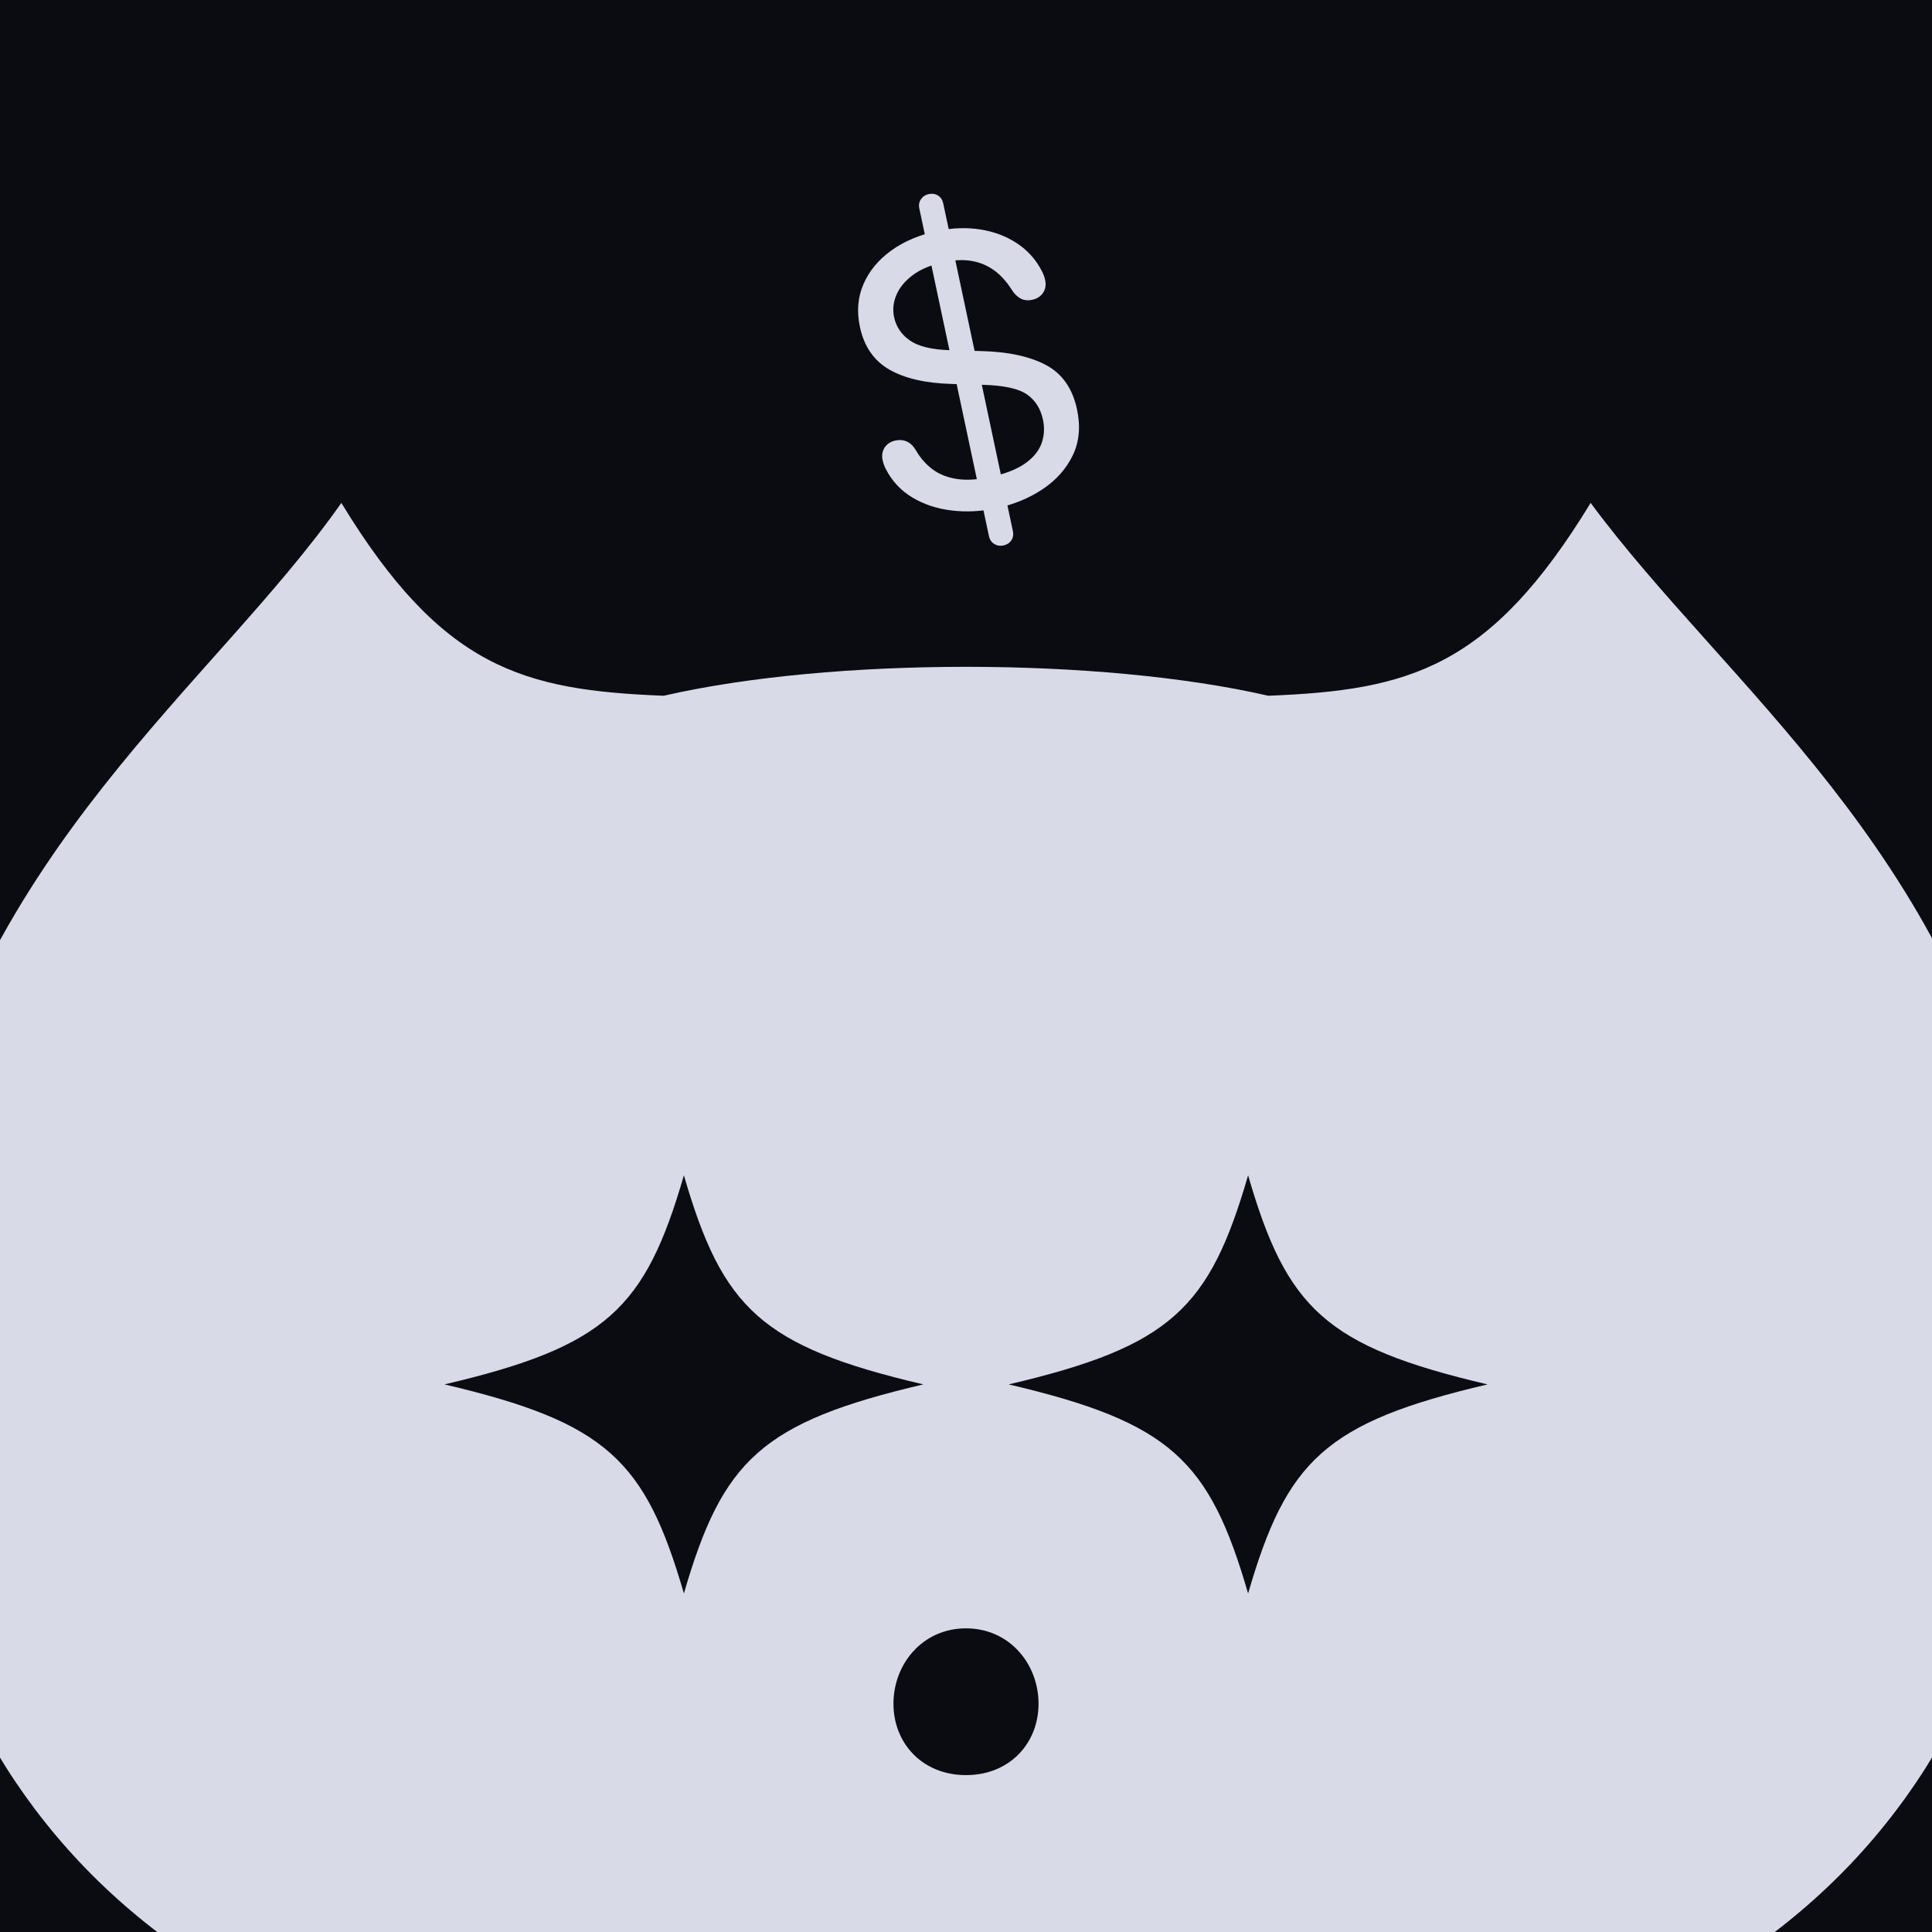
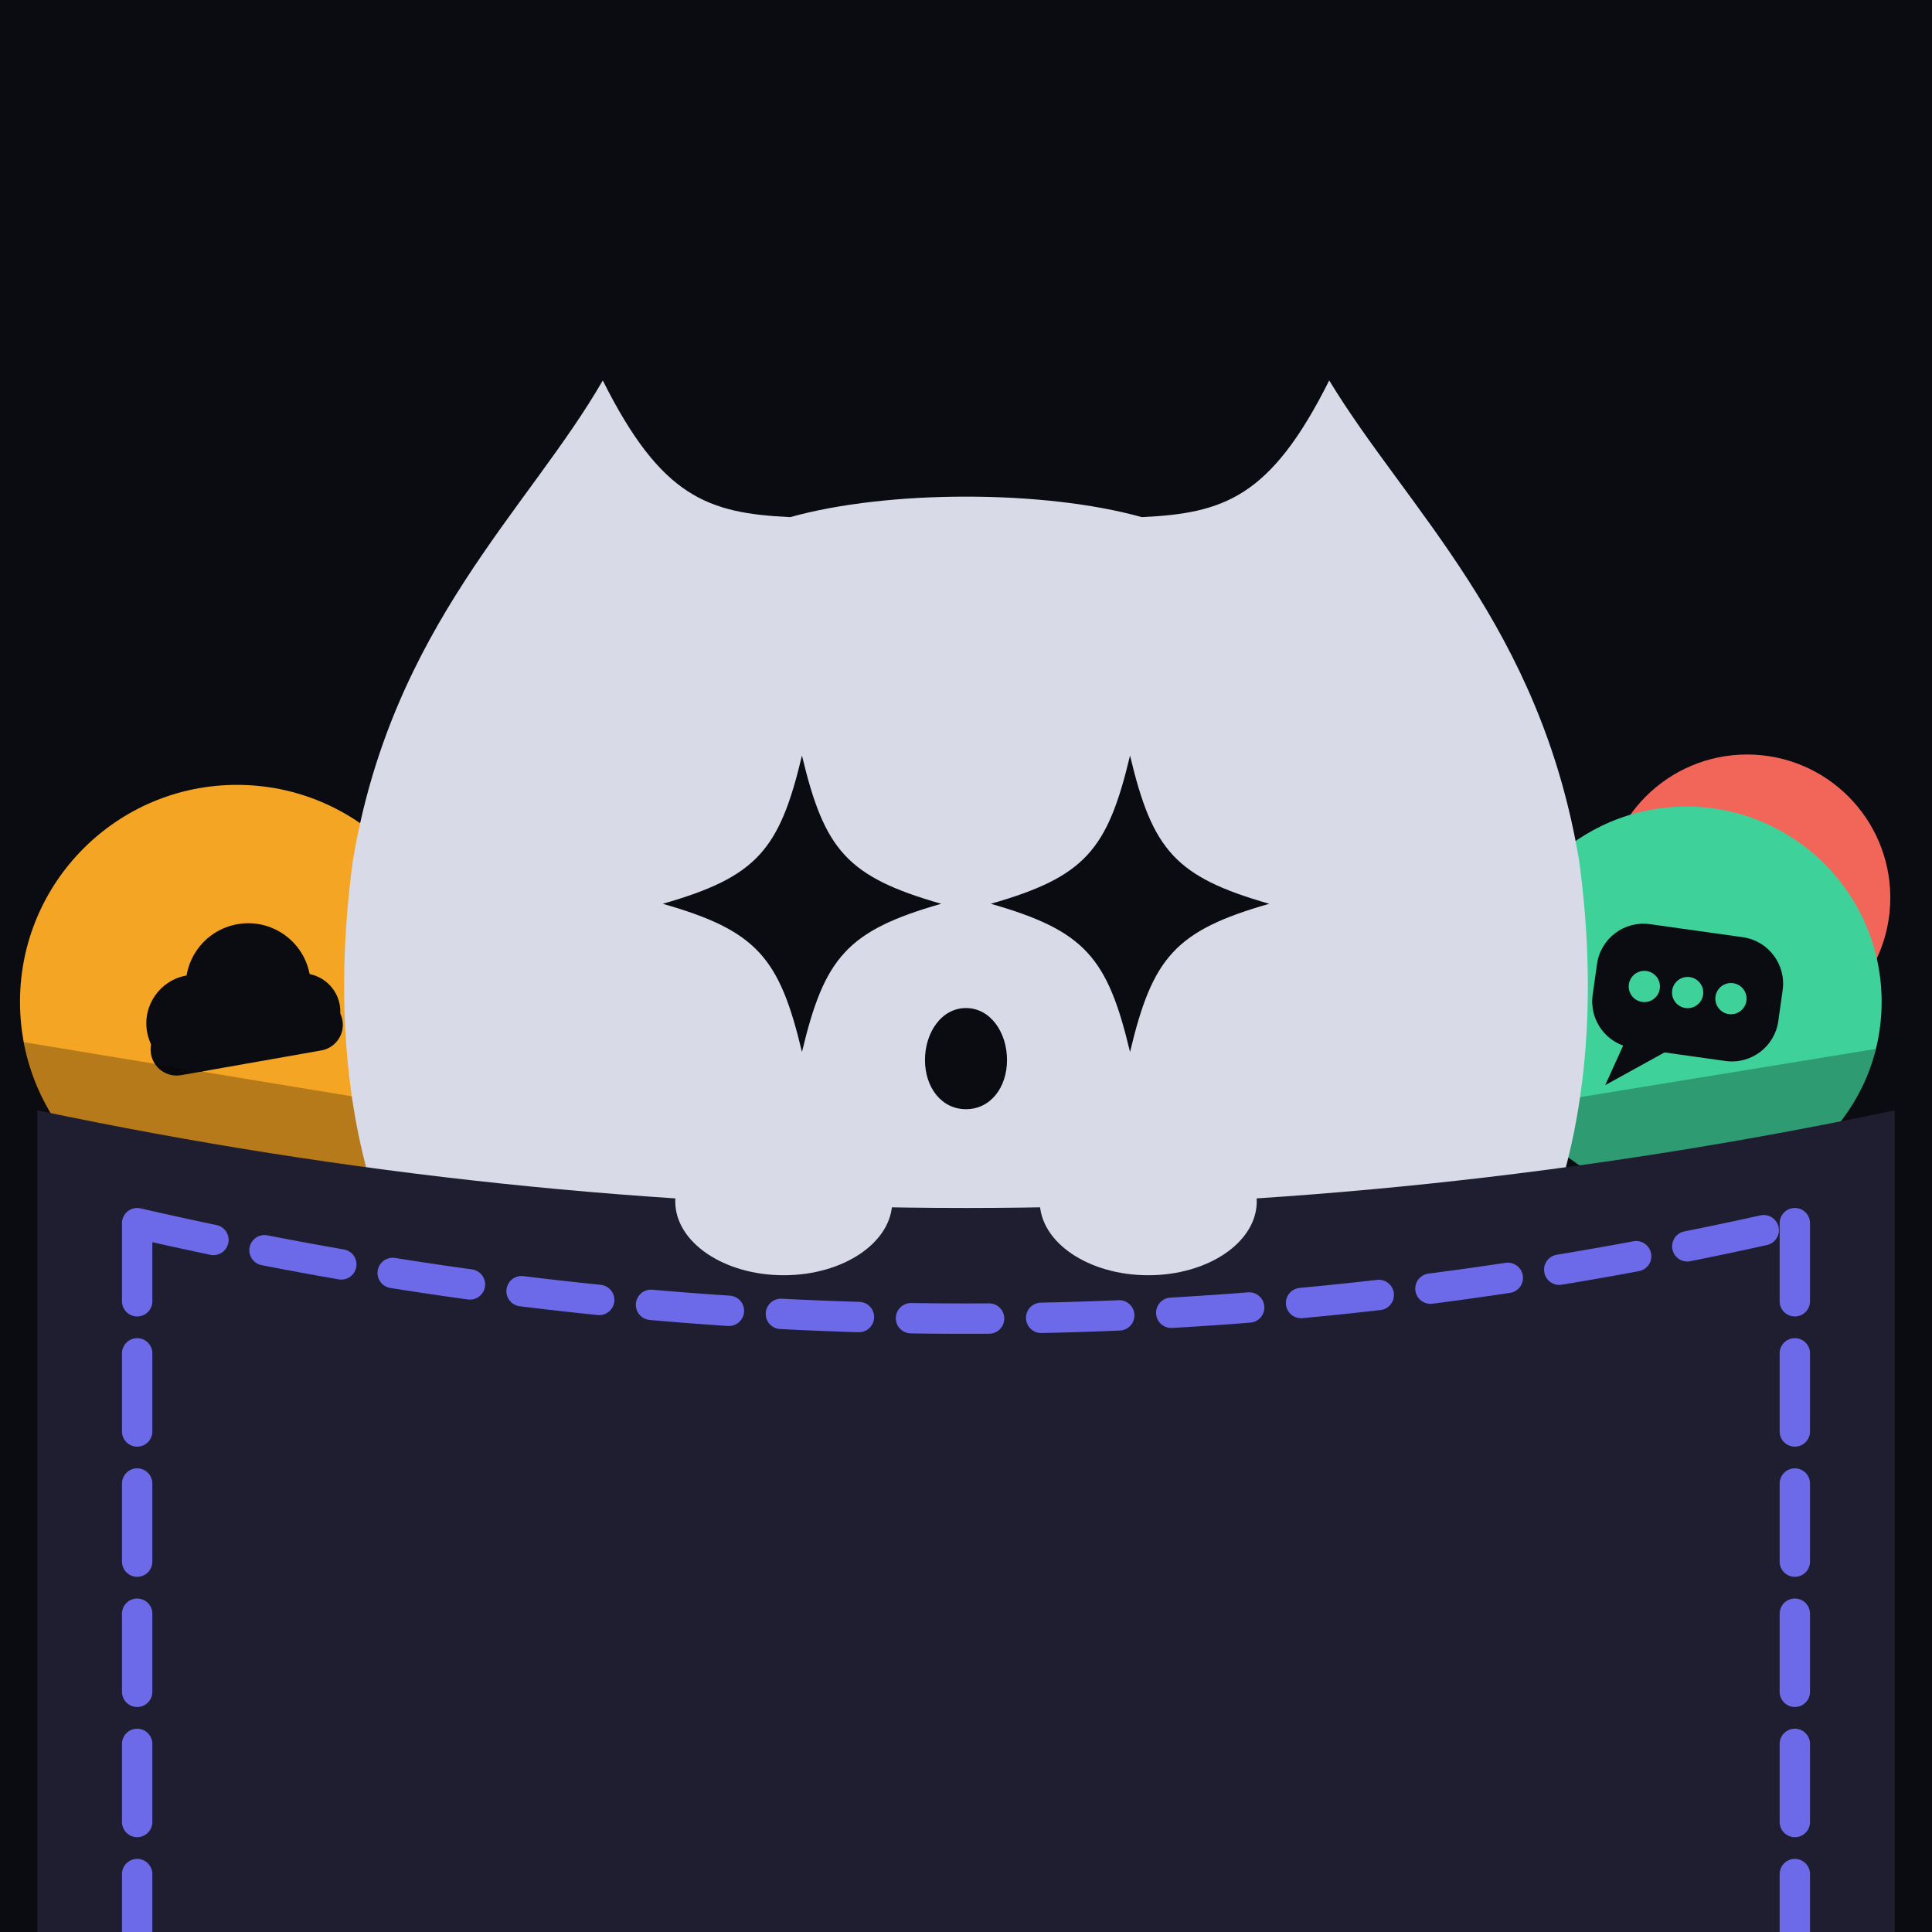
<svg xmlns="http://www.w3.org/2000/svg" viewBox="0 0 1024 1024" width="1024" height="1024">
-   <rect width="1024" height="1024" fill="#0B0B12" />
-   <g transform="translate(512 196) rotate(-12) scale(0.108 -0.108) translate(-617.5 -721.5)" fill="#D8DAE8">
-     <path d="M618 -160Q593 -160 575.5 -143.5Q558 -127 558 -100V1543Q558 1570 575.5 1586.5Q593 1603 618 1603Q644 1603 661.0 1586.5Q678 1570 678 1543V-100Q678 -127 661.0 -143.5Q644 -160 618 -160ZM622 26Q507 26 404.5 61.0Q302 96 229.5 163.5Q157 231 131 328Q128 339 126.5 350.5Q125 362 125 373Q125 409 148.0 431.5Q171 454 207 454Q238 454 261.0 437.0Q284 420 296 383Q315 325 354.0 279.5Q393 234 459.0 208.0Q525 182 624 182Q737 182 805.5 211.5Q874 241 905.0 291.0Q936 341 936 404Q936 487 884.5 541.5Q833 596 684 632L535 668Q348 713 250.0 800.5Q152 888 152 1036Q152 1153 213.5 1238.5Q275 1324 381.0 1370.5Q487 1417 622 1417Q734 1417 829.5 1380.5Q925 1344 991.5 1276.5Q1058 1209 1083 1116Q1086 1105 1087.5 1093.5Q1089 1082 1089 1071Q1089 1035 1066.0 1012.5Q1043 990 1007 990Q972 990 950.5 1009.5Q929 1029 918 1061Q893 1128 852.5 1172.0Q812 1216 755.0 1238.5Q698 1261 622 1261Q525 1261 459.0 1230.5Q393 1200 359.5 1151.5Q326 1103 326 1048Q326 975 378.0 919.5Q430 864 560 832L709 796Q902 750 1006.0 663.0Q1110 576 1110 418Q1110 288 1042.0 201.0Q974 114 863.0 70.0Q752 26 622 26Z" />
-   </g>
-   <g transform="translate(512 652) scale(1.78 1.46) translate(-512 -500)">
-     <path d="M326 236 C 356 296 380 304 422 306 C 472 292 552 292 602 306 C 644 304 668 296 698 236 C 738 302 806 362 826 482 C 846 630 800 766 660 806 C 580 828 444 828 364 806 C 224 766 178 630 198 482 C 218 362 288 302 326 236 Z" fill="#D8DAE8" />
-     <g transform="translate(428 556) scale(1.15) translate(-436 -556)">
-       <path d="M436 490 C 446 532 456 544 498 556 C 456 568 446 580 436 622 C 426 580 416 568 374 556 C 416 544 426 532 436 490 Z" fill="#0B0B12" />
-     </g>
-     <g transform="translate(596 556) scale(1.15) translate(-588 -556)">
-       <path d="M588 490 C 598 532 608 544 650 556 C 608 568 598 580 588 622 C 578 580 568 568 526 556 C 568 544 578 532 588 490 Z" fill="#0B0B12" />
-     </g>
-     <g transform="translate(512 682) scale(0.72) translate(-512 -682)">
-       <path d="M512 630 C 530 630 542 648 542 668 C 542 688 530 704 512 704 C 494 704 482 688 482 668 C 482 648 494 630 512 630 Z" fill="#0B0B12" />
-     </g>
-   </g>
+   <path d="M0 0 L1024 0 L1024 1024 L0 1024 Z" fill="#0B0B12" />
+   <path d="M850.1 475.8 A75.9 75.9 0 1 0 1001.9 475.8 A75.9 75.9 0 1 0 850.1 475.8 Z" fill="#F2665A" />
+   <path d="M904.82 451.98 L952.92 458.74 L947.18 499.62 L899.08 492.86 Z" fill="#0B0B12" />
+   <path d="M904.82 451.98 A24.29 8.5 8 1 0 952.92 458.74 A24.29 8.5 8 1 0 904.82 451.98 Z" fill="#0B0B12" />
+   <path d="M899.08 492.86 A24.29 8.5 8 1 0 947.18 499.62 A24.29 8.5 8 1 0 899.08 492.86 Z" fill="#0B0B12" />
+   <path d="M902.62 467.61 A24.29 8.5 8 0 0 950.73 474.37" fill="none" stroke="#F2665A" stroke-width="4.25" stroke-linecap="round" stroke-linejoin="round" />
+   <path d="M900.77 480.84 A24.29 8.5 8 0 0 948.87 487.6" fill="none" stroke="#F2665A" stroke-width="4.25" stroke-linecap="round" stroke-linejoin="round" />
+   <path d="M10.6 531 A115 115 0 1 0 240.6 531 A115 115 0 1 0 10.6 531 Z" fill="#F5A524" />
+   <path d="M77.95 546.88 A25.76 25.76 -10 1 0 128.69 537.93 A25.76 25.76 -10 1 0 77.95 546.88 Z" fill="#0B0B12" />
+   <path d="M98.95 528.22 A33.12 33.12 -10 1 0 164.19 516.72 A33.12 33.12 -10 1 0 98.95 528.22 Z" fill="#0B0B12" />
+   <path d="M140.2 539.64 A20.24 20.24 -10 1 0 180.07 532.61 A20.24 20.24 -10 1 0 140.2 539.64 Z" fill="#0B0B12" />
+   <path d="M91.22 542.67 L165.52 529.57 A13.8 13.8 -10 0 1 181.5 540.76 L181.5 540.76 A13.8 13.8 -10 0 1 170.31 556.75 L96.02 569.85 A13.8 13.8 -10 0 1 80.03 558.65 L80.03 558.65 A13.8 13.8 -10 0 1 91.22 542.67 Z" fill="#0B0B12" />
+   <path d="M225.73 587.56 A115 115 0 0 1 12.6 552.38 Z" fill="#000000" fill-opacity="0.26" />
+   <path d="M790.3 531 A103.5 103.5 0 1 0 997.3 531 A103.5 103.5 0 1 0 790.3 531 Z" fill="#3FD19A" />
+   <path d="M874.5 489.83 L923.7 496.74 A24.84 24.84 8 0 1 944.84 524.8 L942.54 541.19 A24.84 24.84 8 0 1 914.48 562.34 L865.28 555.42 A24.84 24.84 8 0 1 844.14 527.37 L846.45 510.97 A24.84 24.84 8 0 1 874.5 489.83 Z" fill="#0B0B12" />
+   <path d="M862.93 548.4 L850.81 575.13 L887.06 555.14 Z" fill="#0B0B12" />
+   <path d="M863.33 521.7 A8.28 8.28 8 1 0 879.73 524.01 A8.28 8.28 8 1 0 863.33 521.7 Z" fill="#3FD19A" />
+   <path d="M886.29 524.93 A8.28 8.28 8 1 0 902.69 527.23 A8.28 8.28 8 1 0 886.29 524.93 Z" fill="#3FD19A" />
+   <path d="M909.25 528.15 A8.28 8.28 8 1 0 925.65 530.46 A8.28 8.28 8 1 0 909.25 528.15 Z" fill="#3FD19A" />
+   <path d="M994.25 555.94 A103.5 103.5 0 0 1 806.48 586.57 Z" fill="#000000" fill-opacity="0.26" />
+   <path d="M319.49 201.64 C350.54 263.74 375.38 272.02 418.85 274.09 C470.6 259.6 553.4 259.6 605.15 274.09 C648.62 272.02 673.46 263.74 704.51 201.64 C745.91 269.95 816.29 332.05 836.99 456.25 C857.69 609.43 810.08 750.19 665.18 791.59 C582.38 814.36 441.62 814.36 358.82 791.59 C213.92 750.19 166.31 609.43 187.01 456.25 C207.71 332.05 280.16 269.95 319.49 201.64 Z M425.06 400.46 C436.96 450.45 448.87 464.74 498.86 479.02 C448.87 493.3 436.96 507.59 425.06 557.58 C413.16 507.59 401.25 493.3 351.26 479.02 C401.25 464.74 413.16 450.45 425.06 400.46 Z M598.94 400.46 C610.84 450.45 622.75 464.74 672.74 479.02 C622.75 493.3 610.84 507.59 598.94 557.58 C587.04 507.59 575.14 493.3 525.14 479.02 C575.14 464.74 587.04 450.45 598.94 400.46 Z M512 534.29 C525.04 534.29 533.74 547.33 533.74 561.82 C533.74 576.31 525.04 587.9 512 587.9 C498.96 587.9 490.26 576.31 490.26 561.82 C490.26 547.33 498.96 534.29 512 534.29 Z" fill="#D8DAE8" fill-rule="evenodd" />
+   <path d="M19.8 588.5 Q512 692 1004.2 588.5 L1004.2 1175 L19.8 1175 Z" fill="#1E1E30" />
+   <path d="M72.7 648.3 L74.9 648.8 L77.09 649.31 L79.29 649.81 L81.49 650.3 L83.68 650.8 L85.88 651.29 L88.08 651.78 L90.27 652.27 L92.47 652.75 L94.67 653.23 L96.86 653.71 L99.06 654.19 L101.25 654.66 L103.45 655.14 L105.65 655.61 L107.84 656.07 L110.04 656.54 L112.24 657 L113.13 657.19 M140.19 662.65 L140.79 662.77 L142.99 663.2 L145.18 663.62 L147.38 664.04 L149.58 664.46 L151.77 664.88 L153.97 665.29 L156.17 665.7 L158.36 666.11 L160.56 666.52 L162.76 666.92 L164.95 667.32 L167.15 667.72 L169.35 668.11 L171.54 668.51 L173.74 668.9 L175.94 669.29 L178.13 669.67 L180.33 670.06 L180.9 670.16 M208.13 674.69 L208.88 674.81 L211.08 675.16 L213.28 675.5 L215.47 675.85 L217.67 676.19 L219.87 676.52 L222.06 676.86 L224.26 677.19 L226.45 677.52 L228.65 677.85 L230.85 678.17 L233.04 678.5 L235.24 678.82 L237.44 679.13 L239.63 679.45 L241.83 679.76 L244.03 680.07 L246.22 680.38 L248.42 680.68 L249.08 680.77 M276.44 684.35 L276.97 684.42 L279.17 684.69 L281.37 684.95 L283.56 685.22 L285.76 685.48 L287.96 685.74 L290.15 686 L292.35 686.25 L294.55 686.5 L296.74 686.75 L298.94 687 L301.14 687.24 L303.33 687.48 L305.53 687.72 L307.73 687.96 L309.92 688.19 L312.12 688.42 L314.32 688.65 L316.51 688.88 L317.58 688.99 M345.06 691.59 L345.07 691.59 L347.26 691.78 L349.46 691.97 L351.66 692.16 L353.85 692.34 L356.05 692.52 L358.25 692.7 L360.44 692.88 L362.64 693.05 L364.83 693.22 L367.03 693.39 L369.23 693.56 L371.42 693.72 L373.62 693.88 L375.82 694.04 L378.01 694.19 L380.21 694.35 L382.41 694.5 L384.6 694.64 L386.34 694.76 M413.89 696.38 L415.35 696.45 L417.55 696.56 L419.75 696.67 L421.94 696.77 L424.14 696.88 L426.34 696.98 L428.53 697.07 L430.73 697.17 L432.93 697.26 L435.12 697.35 L437.32 697.44 L439.52 697.52 L441.71 697.6 L443.91 697.68 L446.11 697.76 L448.3 697.84 L450.5 697.91 L452.69 697.98 L454.89 698.04 L455.25 698.06 M482.85 698.68 L483.45 698.69 L485.64 698.72 L487.84 698.75 L490.03 698.77 L492.23 698.8 L494.43 698.82 L496.62 698.84 L498.82 698.85 L501.02 698.87 L503.21 698.88 L505.41 698.89 L507.61 698.89 L509.8 698.9 L512 698.9 L514.2 698.9 L516.39 698.89 L518.59 698.89 L520.79 698.88 L522.98 698.87 L524.24 698.86 M551.84 698.48 L553.73 698.44 L555.93 698.39 L558.13 698.34 L560.32 698.29 L562.52 698.23 L564.72 698.17 L566.91 698.11 L569.11 698.04 L571.31 697.98 L573.5 697.91 L575.7 697.84 L577.89 697.76 L580.09 697.68 L582.29 697.6 L584.48 697.52 L586.68 697.44 L588.88 697.35 L591.07 697.26 L593.22 697.17 M620.79 695.8 L621.83 695.74 L624.02 695.61 L626.22 695.48 L628.41 695.35 L630.61 695.21 L632.81 695.07 L635 694.93 L637.2 694.79 L639.4 694.64 L641.59 694.5 L643.79 694.35 L645.99 694.19 L648.18 694.04 L650.38 693.88 L652.58 693.72 L654.77 693.56 L656.97 693.39 L659.17 693.22 L661.36 693.05 L662.09 692.99 M689.59 690.63 L689.92 690.6 L692.11 690.39 L694.31 690.19 L696.51 689.97 L698.7 689.76 L700.9 689.54 L703.1 689.33 L705.29 689.1 L707.49 688.88 L709.68 688.65 L711.88 688.42 L714.08 688.19 L716.27 687.96 L718.47 687.72 L720.67 687.48 L722.86 687.24 L725.06 687 L727.26 686.75 L729.45 686.5 L730.77 686.35 M758.16 683.01 L760.2 682.75 L762.4 682.46 L764.6 682.17 L766.79 681.88 L768.99 681.58 L771.19 681.29 L773.38 680.99 L775.58 680.68 L777.78 680.38 L779.97 680.07 L782.17 679.76 L784.37 679.45 L786.56 679.13 L788.76 678.82 L790.96 678.5 L793.15 678.17 L795.35 677.85 L797.54 677.52 L799.16 677.28 M826.43 672.98 L828.3 672.67 L830.49 672.3 L832.69 671.94 L834.89 671.56 L837.08 671.19 L839.28 670.82 L841.48 670.44 L843.67 670.06 L845.87 669.67 L848.06 669.29 L850.26 668.9 L852.46 668.51 L854.65 668.11 L856.85 667.72 L859.05 667.32 L861.24 666.92 L863.44 666.52 L865.64 666.11 L867.2 665.82 M894.3 660.58 L896.39 660.16 L898.58 659.72 L900.78 659.27 L902.98 658.82 L905.17 658.37 L907.37 657.91 L909.57 657.46 L911.76 657 L913.96 656.54 L916.16 656.07 L918.35 655.61 L920.55 655.14 L922.75 654.66 L924.94 654.19 L927.14 653.71 L929.33 653.23 L931.53 652.75 L933.73 652.27 L934.81 652.03 M72.7 648.3 L72.7 689.7 M72.7 717.3 L72.7 758.7 M72.7 786.3 L72.7 827.7 M72.7 855.3 L72.7 896.7 M72.7 924.3 L72.7 965.7 M72.7 993.3 L72.7 1034.7 M72.7 1062.3 L72.7 1103.7 M951.3 648.3 L951.3 689.7 M951.3 717.3 L951.3 758.7 M951.3 786.3 L951.3 827.7 M951.3 855.3 L951.3 896.7 M951.3 924.3 L951.3 965.7 M951.3 993.3 L951.3 1034.7 M951.3 1062.3 L951.3 1103.7" fill="none" stroke="#6C6AE8" stroke-width="16.1" stroke-linecap="round" stroke-linejoin="round" />
+   <path d="M357.9 636.8 A57.5 39.1 0 1 0 472.9 636.8 A57.5 39.1 0 1 0 357.9 636.8 Z" fill="#D8DAE8" />
+   <path d="M551.1 636.8 A57.5 39.1 0 1 0 666.1 636.8 A57.5 39.1 0 1 0 551.1 636.8 Z" fill="#D8DAE8" />
</svg>
